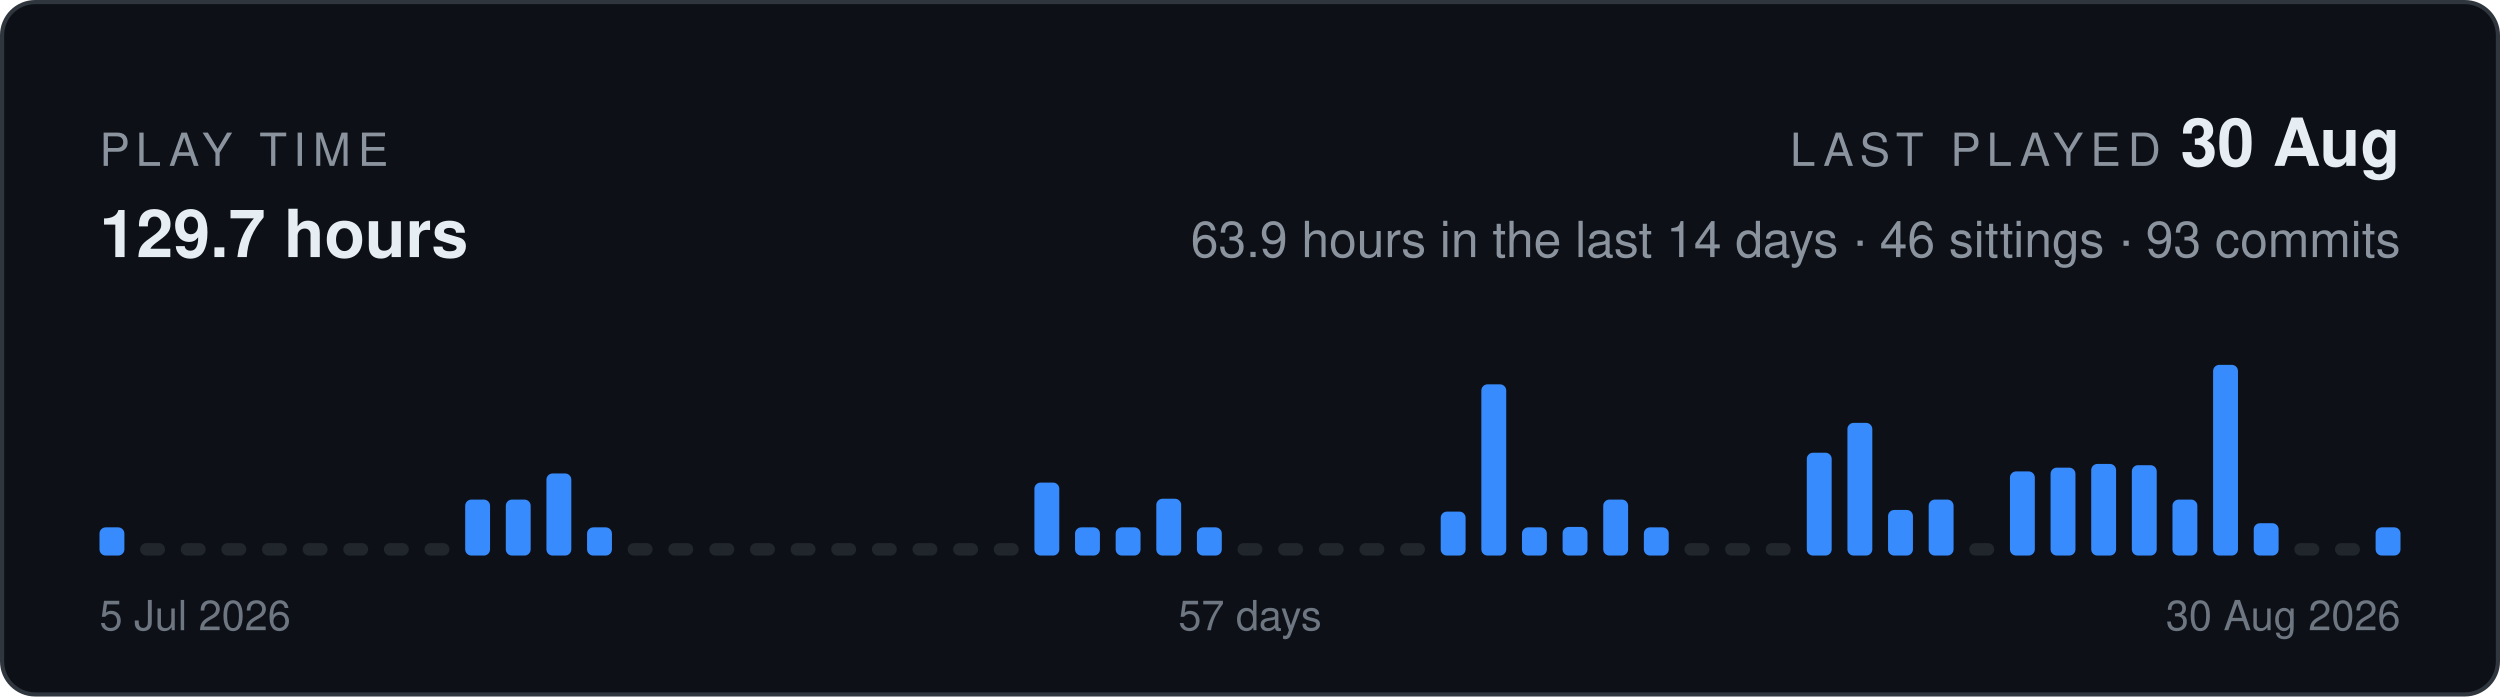
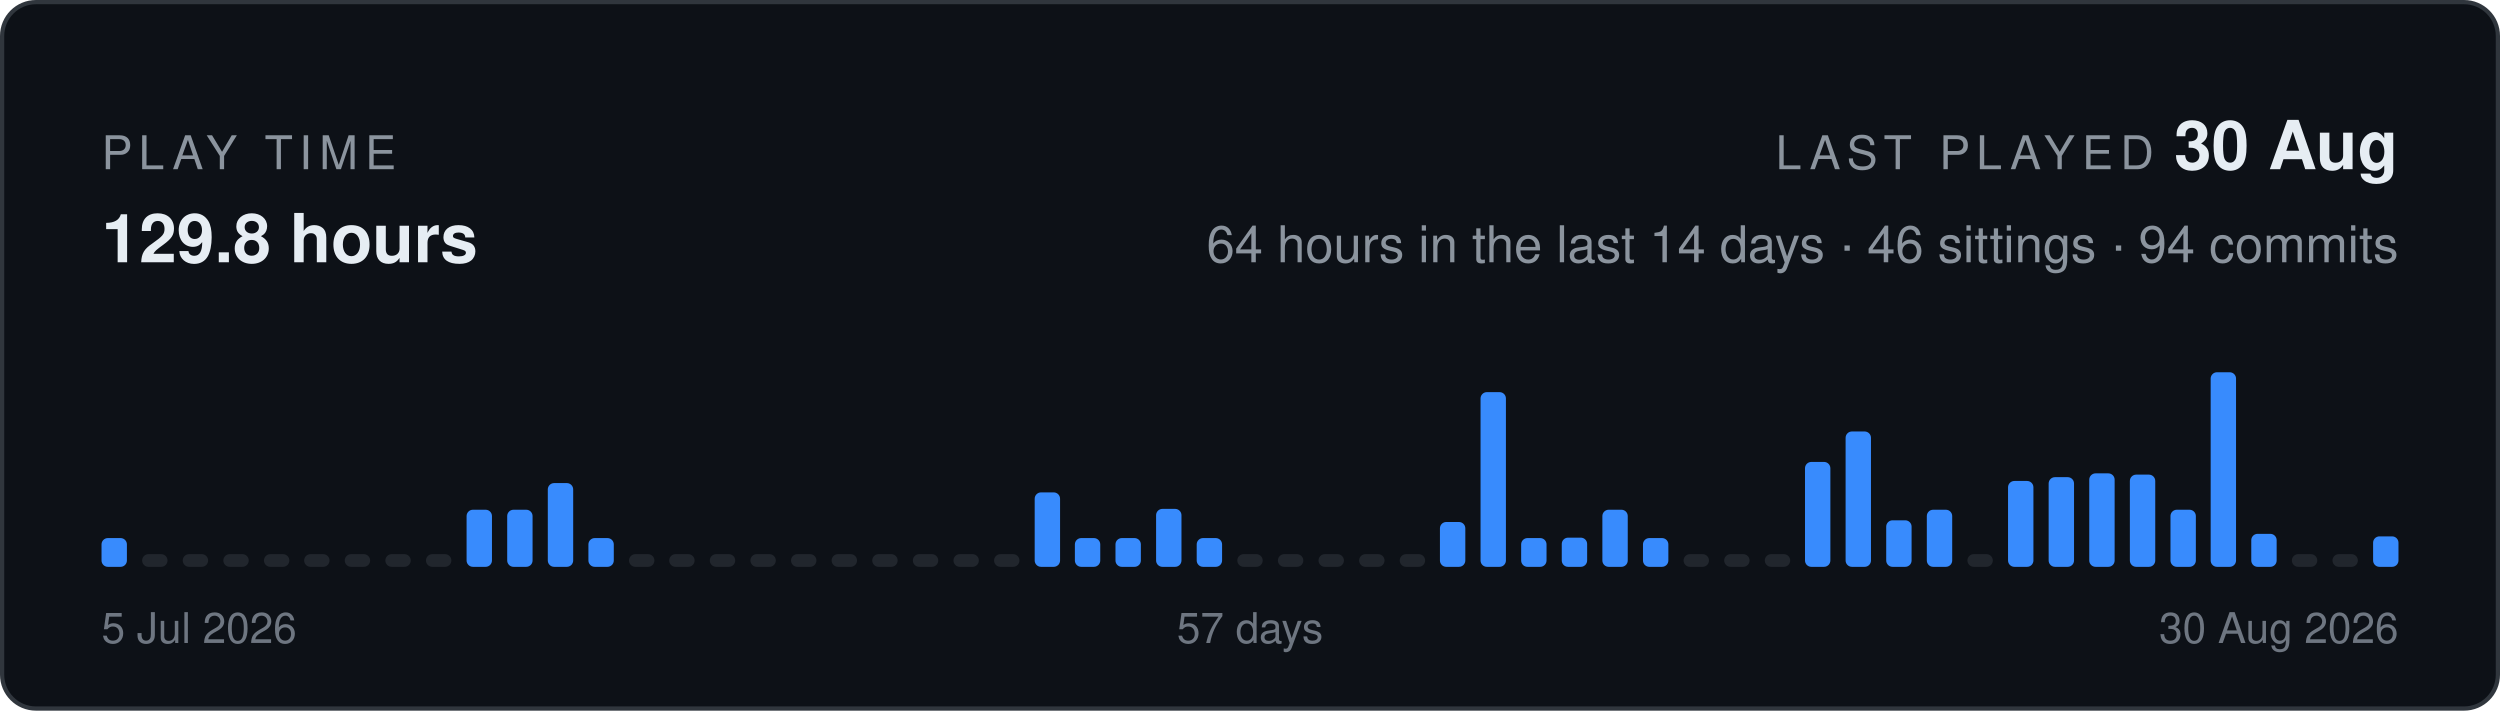
- <svg xmlns="http://www.w3.org/2000/svg" width="603" height="168" viewBox="0 0 603 168" role="img" aria-label="Play time: 129.7 hours over 93 commits, last played 30 Aug">
+ <svg xmlns="http://www.w3.org/2000/svg" width="591" height="168" viewBox="0 0 591 168" role="img" aria-label="Play time: 129.8 hours over 94 commits, last played 30 Aug">
  <style>
    .card { fill: #0d1117; stroke: #30363d }
    text { font-family: -apple-system, BlinkMacSystemFont, "Segoe UI", Helvetica, Arial, sans-serif }
    .label { font-size: 11px; letter-spacing: 1.7px; fill: #8b949e }
    .stat { font-size: 16px; font-weight: 600; letter-spacing: normal; fill: #e6edf3 }
    .note { font-size: 12px; fill: #8b949e }
    .axis { font-size: 10px; fill: #6e7681 }
    .bar { fill: #388bfd }
    .bar-quiet { fill: #21262d }
  </style>
-   <rect class="card" x="0.5" y="0.5" width="602" height="167" rx="8" />
+   <rect class="card" x="0.5" y="0.5" width="590" height="167" rx="8" />
  <text class="label" x="24" y="40">PLAY TIME</text>
-   <text class="stat" x="24" y="62">129.7 hours</text>
-   <text class="label" x="579" y="40" text-anchor="end">LAST PLAYED <tspan class="stat">30 Aug</tspan>
+   <text class="stat" x="24" y="62">129.8 hours</text>
+   <text class="label" x="567" y="40" text-anchor="end">LAST PLAYED <tspan class="stat">30 Aug</tspan>
  </text>
-   <text class="note" x="579" y="62" text-anchor="end">63.9 hours in the last 14 days   ·   46 sittings   ·   93 commits</text>
+   <text class="note" x="567" y="62" text-anchor="end">64 hours in the last 14 days   ·   46 sittings   ·   94 commits</text>
  <rect class="bar" x="24.0" y="127.2" width="6" height="6.8" rx="1.5" />
-   <rect class="bar-quiet" x="33.8" y="131.0" width="6" height="3.0" rx="1.5" />
-   <rect class="bar-quiet" x="43.6" y="131.0" width="6" height="3.0" rx="1.5" />
-   <rect class="bar-quiet" x="53.4" y="131.0" width="6" height="3.0" rx="1.5" />
-   <rect class="bar-quiet" x="63.2" y="131.0" width="6" height="3.0" rx="1.5" />
-   <rect class="bar-quiet" x="73.0" y="131.0" width="6" height="3.0" rx="1.5" />
-   <rect class="bar-quiet" x="82.8" y="131.0" width="6" height="3.0" rx="1.5" />
-   <rect class="bar-quiet" x="92.6" y="131.0" width="6" height="3.0" rx="1.5" />
-   <rect class="bar-quiet" x="102.4" y="131.0" width="6" height="3.0" rx="1.5" />
-   <rect class="bar" x="112.2" y="120.5" width="6" height="13.5" rx="1.5" />
-   <rect class="bar" x="122.0" y="120.5" width="6" height="13.5" rx="1.5" />
-   <rect class="bar" x="131.8" y="114.2" width="6" height="19.8" rx="1.5" />
-   <rect class="bar" x="141.6" y="127.2" width="6" height="6.8" rx="1.5" />
-   <rect class="bar-quiet" x="151.4" y="131.0" width="6" height="3.0" rx="1.5" />
-   <rect class="bar-quiet" x="161.2" y="131.0" width="6" height="3.0" rx="1.5" />
-   <rect class="bar-quiet" x="171.1" y="131.0" width="6" height="3.0" rx="1.5" />
-   <rect class="bar-quiet" x="180.9" y="131.0" width="6" height="3.0" rx="1.5" />
-   <rect class="bar-quiet" x="190.7" y="131.0" width="6" height="3.0" rx="1.5" />
-   <rect class="bar-quiet" x="200.5" y="131.0" width="6" height="3.0" rx="1.5" />
-   <rect class="bar-quiet" x="210.3" y="131.0" width="6" height="3.0" rx="1.5" />
-   <rect class="bar-quiet" x="220.1" y="131.0" width="6" height="3.0" rx="1.5" />
-   <rect class="bar-quiet" x="229.9" y="131.0" width="6" height="3.0" rx="1.5" />
-   <rect class="bar-quiet" x="239.7" y="131.0" width="6" height="3.0" rx="1.5" />
-   <rect class="bar" x="249.5" y="116.4" width="6" height="17.6" rx="1.5" />
-   <rect class="bar" x="259.3" y="127.2" width="6" height="6.8" rx="1.5" />
-   <rect class="bar" x="269.1" y="127.2" width="6" height="6.8" rx="1.5" />
-   <rect class="bar" x="278.9" y="120.3" width="6" height="13.7" rx="1.5" />
-   <rect class="bar" x="288.7" y="127.2" width="6" height="6.8" rx="1.5" />
-   <rect class="bar-quiet" x="298.5" y="131.0" width="6" height="3.0" rx="1.5" />
-   <rect class="bar-quiet" x="308.3" y="131.0" width="6" height="3.0" rx="1.5" />
-   <rect class="bar-quiet" x="318.1" y="131.0" width="6" height="3.0" rx="1.5" />
-   <rect class="bar-quiet" x="327.9" y="131.0" width="6" height="3.0" rx="1.5" />
-   <rect class="bar-quiet" x="337.7" y="131.0" width="6" height="3.0" rx="1.5" />
-   <rect class="bar" x="347.5" y="123.4" width="6" height="10.6" rx="1.5" />
-   <rect class="bar" x="357.3" y="92.7" width="6" height="41.3" rx="1.5" />
-   <rect class="bar" x="367.1" y="127.2" width="6" height="6.8" rx="1.5" />
-   <rect class="bar" x="376.9" y="127.1" width="6" height="6.9" rx="1.5" />
-   <rect class="bar" x="386.7" y="120.5" width="6" height="13.5" rx="1.5" />
-   <rect class="bar" x="396.5" y="127.2" width="6" height="6.8" rx="1.5" />
-   <rect class="bar-quiet" x="406.3" y="131.0" width="6" height="3.0" rx="1.5" />
-   <rect class="bar-quiet" x="416.1" y="131.0" width="6" height="3.0" rx="1.5" />
-   <rect class="bar-quiet" x="425.9" y="131.0" width="6" height="3.0" rx="1.5" />
-   <rect class="bar" x="435.8" y="109.2" width="6" height="24.8" rx="1.5" />
-   <rect class="bar" x="445.6" y="102.0" width="6" height="32.0" rx="1.5" />
-   <rect class="bar" x="455.4" y="123.0" width="6" height="11.0" rx="1.5" />
-   <rect class="bar" x="465.2" y="120.5" width="6" height="13.5" rx="1.5" />
-   <rect class="bar-quiet" x="475.0" y="131.0" width="6" height="3.0" rx="1.5" />
-   <rect class="bar" x="484.8" y="113.7" width="6" height="20.3" rx="1.5" />
-   <rect class="bar" x="494.6" y="112.8" width="6" height="21.2" rx="1.5" />
-   <rect class="bar" x="504.4" y="111.9" width="6" height="22.1" rx="1.5" />
-   <rect class="bar" x="514.2" y="112.2" width="6" height="21.8" rx="1.5" />
-   <rect class="bar" x="524.0" y="120.5" width="6" height="13.5" rx="1.5" />
-   <rect class="bar" x="533.8" y="88.0" width="6" height="46.0" rx="1.5" />
-   <rect class="bar" x="543.6" y="126.2" width="6" height="7.8" rx="1.5" />
-   <rect class="bar-quiet" x="553.4" y="131.0" width="6" height="3.0" rx="1.5" />
-   <rect class="bar-quiet" x="563.2" y="131.0" width="6" height="3.0" rx="1.5" />
-   <rect class="bar" x="573.0" y="127.2" width="6" height="6.8" rx="1.5" />
+   <rect class="bar-quiet" x="33.6" y="131.0" width="6" height="3.0" rx="1.5" />
+   <rect class="bar-quiet" x="43.2" y="131.0" width="6" height="3.0" rx="1.5" />
+   <rect class="bar-quiet" x="52.8" y="131.0" width="6" height="3.0" rx="1.5" />
+   <rect class="bar-quiet" x="62.4" y="131.0" width="6" height="3.0" rx="1.5" />
+   <rect class="bar-quiet" x="71.9" y="131.0" width="6" height="3.0" rx="1.5" />
+   <rect class="bar-quiet" x="81.5" y="131.0" width="6" height="3.0" rx="1.5" />
+   <rect class="bar-quiet" x="91.1" y="131.0" width="6" height="3.0" rx="1.5" />
+   <rect class="bar-quiet" x="100.7" y="131.0" width="6" height="3.0" rx="1.5" />
+   <rect class="bar" x="110.3" y="120.5" width="6" height="13.5" rx="1.5" />
+   <rect class="bar" x="119.9" y="120.5" width="6" height="13.5" rx="1.5" />
+   <rect class="bar" x="129.5" y="114.2" width="6" height="19.8" rx="1.5" />
+   <rect class="bar" x="139.1" y="127.2" width="6" height="6.8" rx="1.5" />
+   <rect class="bar-quiet" x="148.7" y="131.0" width="6" height="3.0" rx="1.5" />
+   <rect class="bar-quiet" x="158.2" y="131.0" width="6" height="3.0" rx="1.5" />
+   <rect class="bar-quiet" x="167.8" y="131.0" width="6" height="3.0" rx="1.5" />
+   <rect class="bar-quiet" x="177.4" y="131.0" width="6" height="3.0" rx="1.5" />
+   <rect class="bar-quiet" x="187.0" y="131.0" width="6" height="3.0" rx="1.5" />
+   <rect class="bar-quiet" x="196.6" y="131.0" width="6" height="3.0" rx="1.5" />
+   <rect class="bar-quiet" x="206.2" y="131.0" width="6" height="3.0" rx="1.5" />
+   <rect class="bar-quiet" x="215.8" y="131.0" width="6" height="3.0" rx="1.5" />
+   <rect class="bar-quiet" x="225.4" y="131.0" width="6" height="3.0" rx="1.5" />
+   <rect class="bar-quiet" x="235.0" y="131.0" width="6" height="3.0" rx="1.5" />
+   <rect class="bar" x="244.6" y="116.4" width="6" height="17.6" rx="1.5" />
+   <rect class="bar" x="254.1" y="127.2" width="6" height="6.8" rx="1.5" />
+   <rect class="bar" x="263.7" y="127.2" width="6" height="6.8" rx="1.5" />
+   <rect class="bar" x="273.3" y="120.3" width="6" height="13.7" rx="1.5" />
+   <rect class="bar" x="282.9" y="127.2" width="6" height="6.8" rx="1.5" />
+   <rect class="bar-quiet" x="292.5" y="131.0" width="6" height="3.0" rx="1.5" />
+   <rect class="bar-quiet" x="302.1" y="131.0" width="6" height="3.0" rx="1.5" />
+   <rect class="bar-quiet" x="311.7" y="131.0" width="6" height="3.0" rx="1.5" />
+   <rect class="bar-quiet" x="321.3" y="131.0" width="6" height="3.0" rx="1.5" />
+   <rect class="bar-quiet" x="330.9" y="131.0" width="6" height="3.0" rx="1.5" />
+   <rect class="bar" x="340.4" y="123.4" width="6" height="10.6" rx="1.5" />
+   <rect class="bar" x="350.0" y="92.7" width="6" height="41.3" rx="1.5" />
+   <rect class="bar" x="359.6" y="127.2" width="6" height="6.8" rx="1.5" />
+   <rect class="bar" x="369.2" y="127.1" width="6" height="6.9" rx="1.5" />
+   <rect class="bar" x="378.8" y="120.5" width="6" height="13.5" rx="1.5" />
+   <rect class="bar" x="388.4" y="127.2" width="6" height="6.8" rx="1.5" />
+   <rect class="bar-quiet" x="398.0" y="131.0" width="6" height="3.0" rx="1.5" />
+   <rect class="bar-quiet" x="407.6" y="131.0" width="6" height="3.0" rx="1.5" />
+   <rect class="bar-quiet" x="417.2" y="131.0" width="6" height="3.0" rx="1.5" />
+   <rect class="bar" x="426.7" y="109.2" width="6" height="24.8" rx="1.5" />
+   <rect class="bar" x="436.3" y="102.0" width="6" height="32.0" rx="1.5" />
+   <rect class="bar" x="445.9" y="123.0" width="6" height="11.0" rx="1.5" />
+   <rect class="bar" x="455.5" y="120.5" width="6" height="13.5" rx="1.5" />
+   <rect class="bar-quiet" x="465.1" y="131.0" width="6" height="3.0" rx="1.5" />
+   <rect class="bar" x="474.7" y="113.7" width="6" height="20.3" rx="1.5" />
+   <rect class="bar" x="484.3" y="112.8" width="6" height="21.2" rx="1.5" />
+   <rect class="bar" x="493.9" y="111.9" width="6" height="22.1" rx="1.5" />
+   <rect class="bar" x="503.5" y="112.2" width="6" height="21.8" rx="1.5" />
+   <rect class="bar" x="513.1" y="120.5" width="6" height="13.5" rx="1.5" />
+   <rect class="bar" x="522.6" y="88.0" width="6" height="46.0" rx="1.5" />
+   <rect class="bar" x="532.2" y="126.2" width="6" height="7.8" rx="1.5" />
+   <rect class="bar-quiet" x="541.8" y="131.0" width="6" height="3.0" rx="1.5" />
+   <rect class="bar-quiet" x="551.4" y="131.0" width="6" height="3.0" rx="1.5" />
+   <rect class="bar" x="561.0" y="126.8" width="6" height="7.2" rx="1.5" />
  <text class="axis" x="24" y="152">5 Jul 2026</text>
-   <text class="axis" x="301.5" y="152" text-anchor="middle">57 days</text>
-   <text class="axis" x="579" y="152" text-anchor="end">30 Aug 2026</text>
+   <text class="axis" x="295.5" y="152" text-anchor="middle">57 days</text>
+   <text class="axis" x="567" y="152" text-anchor="end">30 Aug 2026</text>
</svg>
